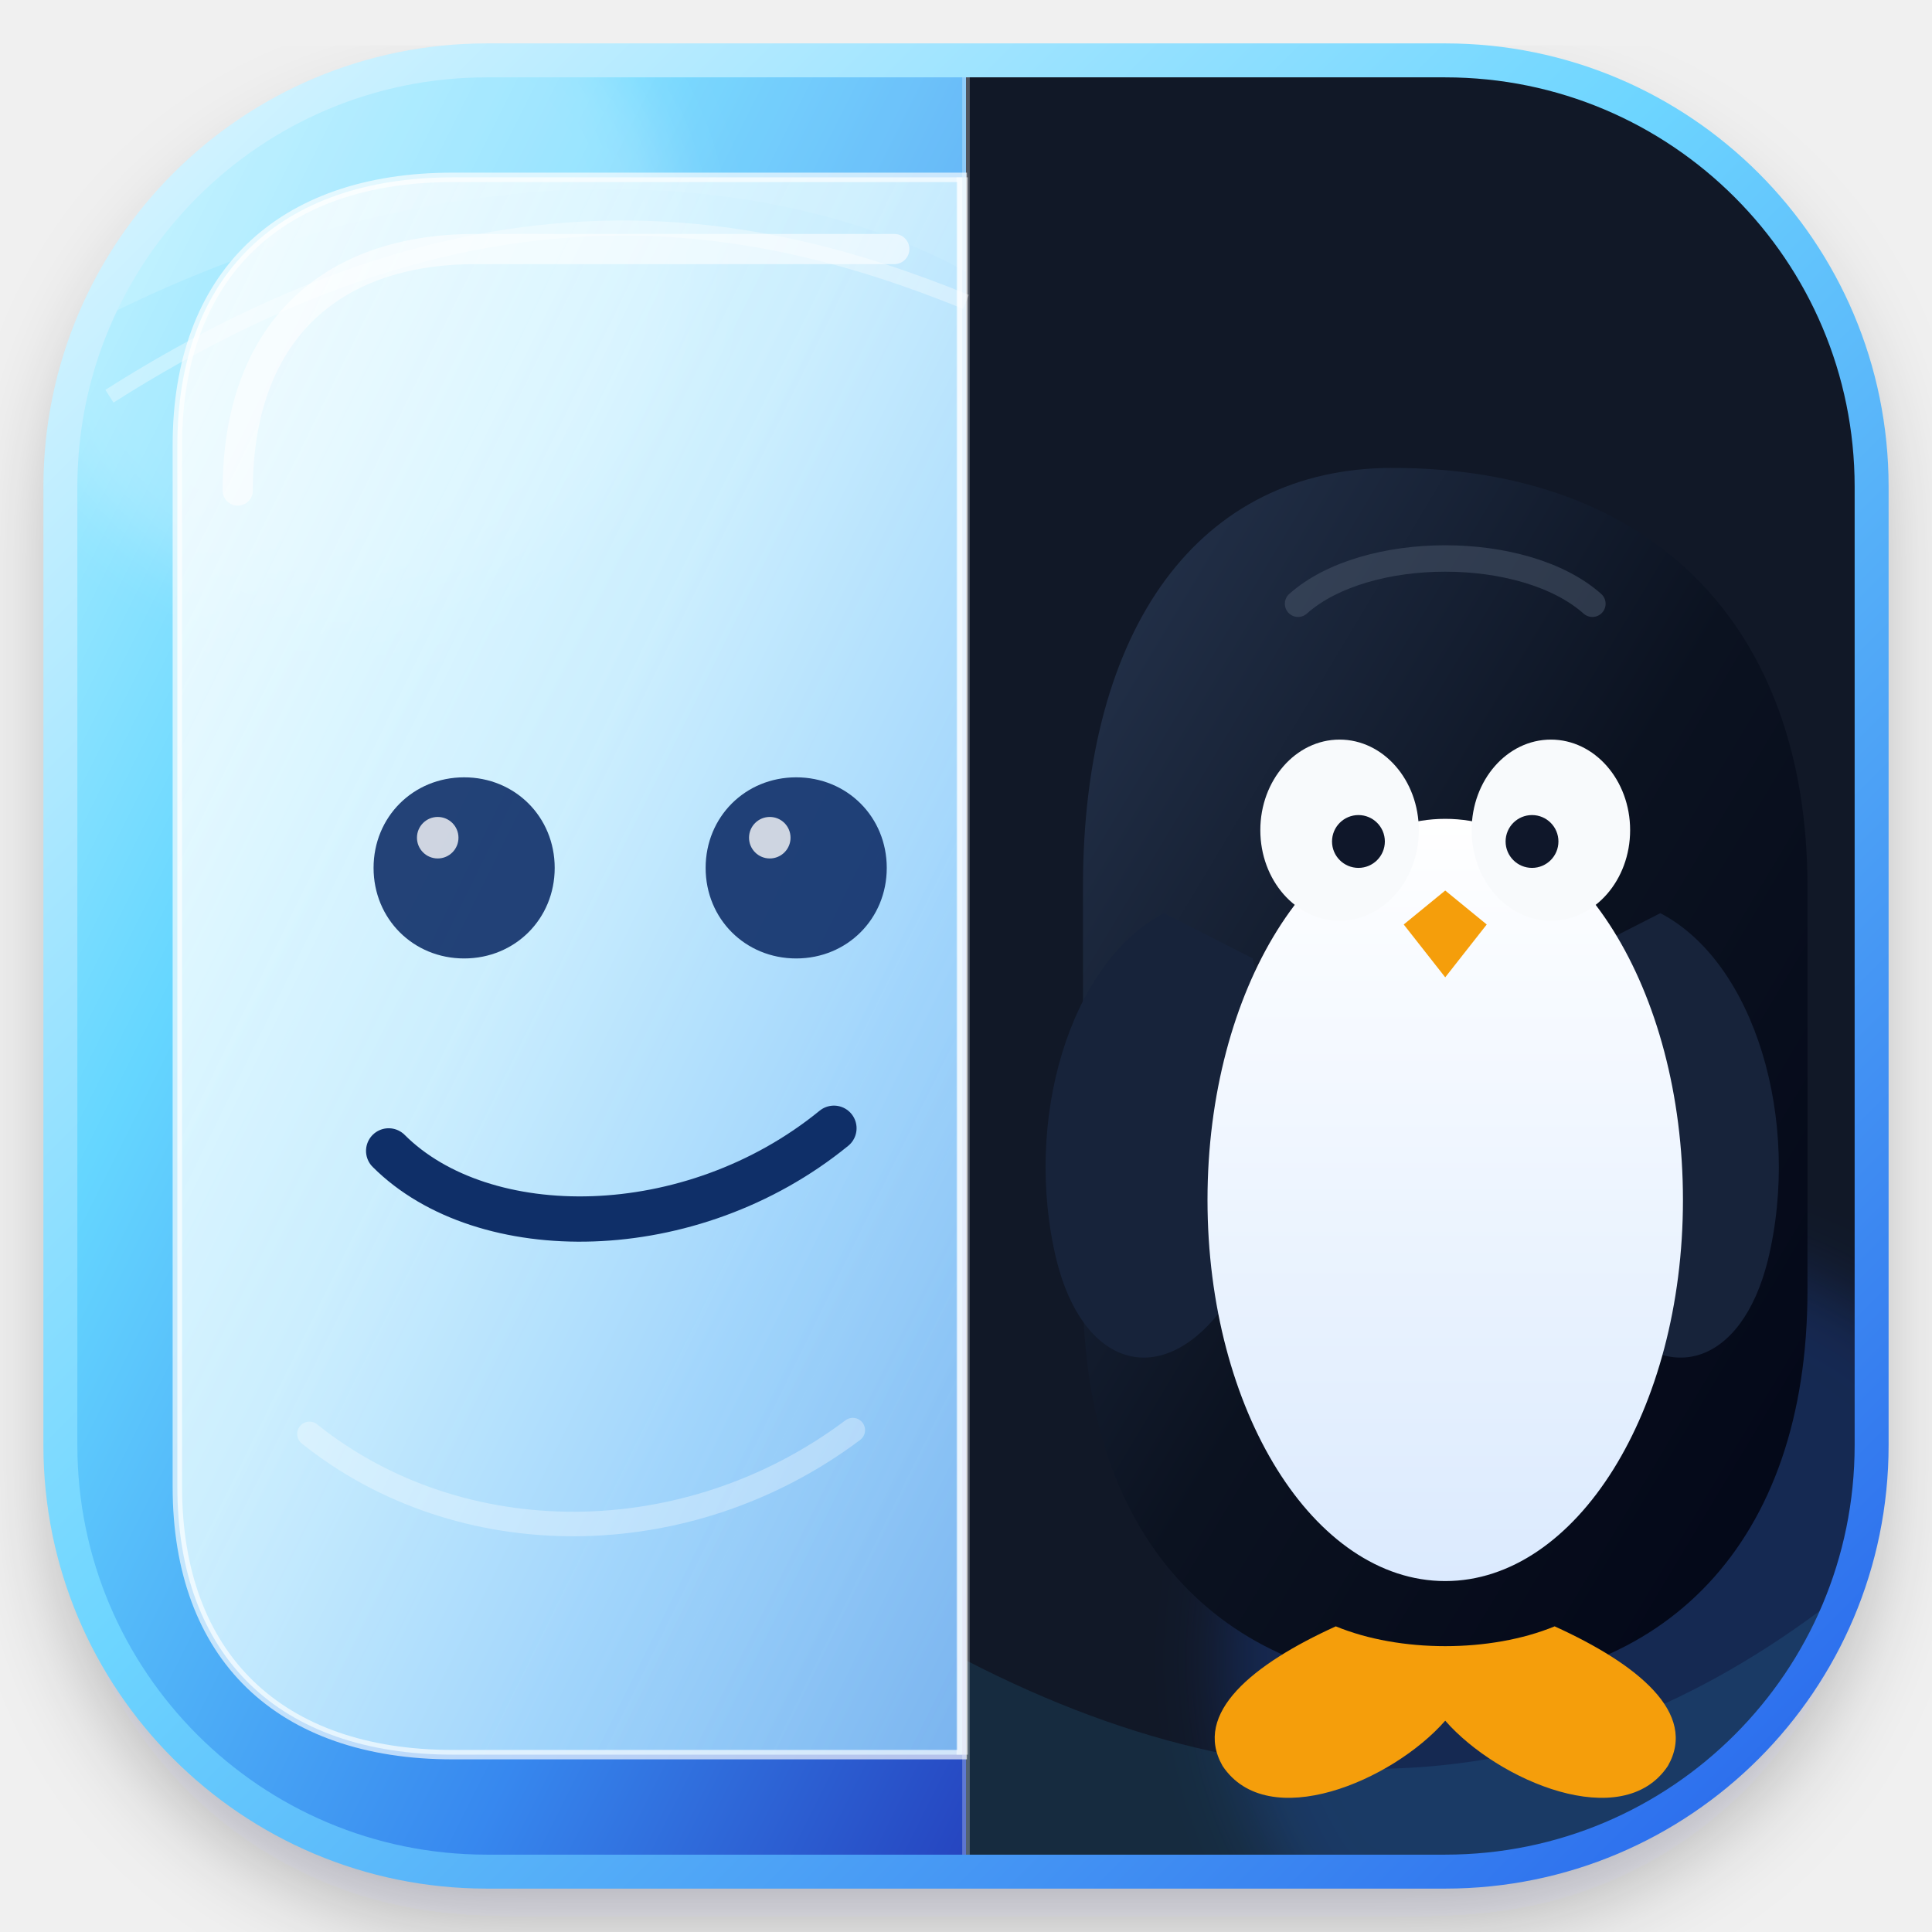
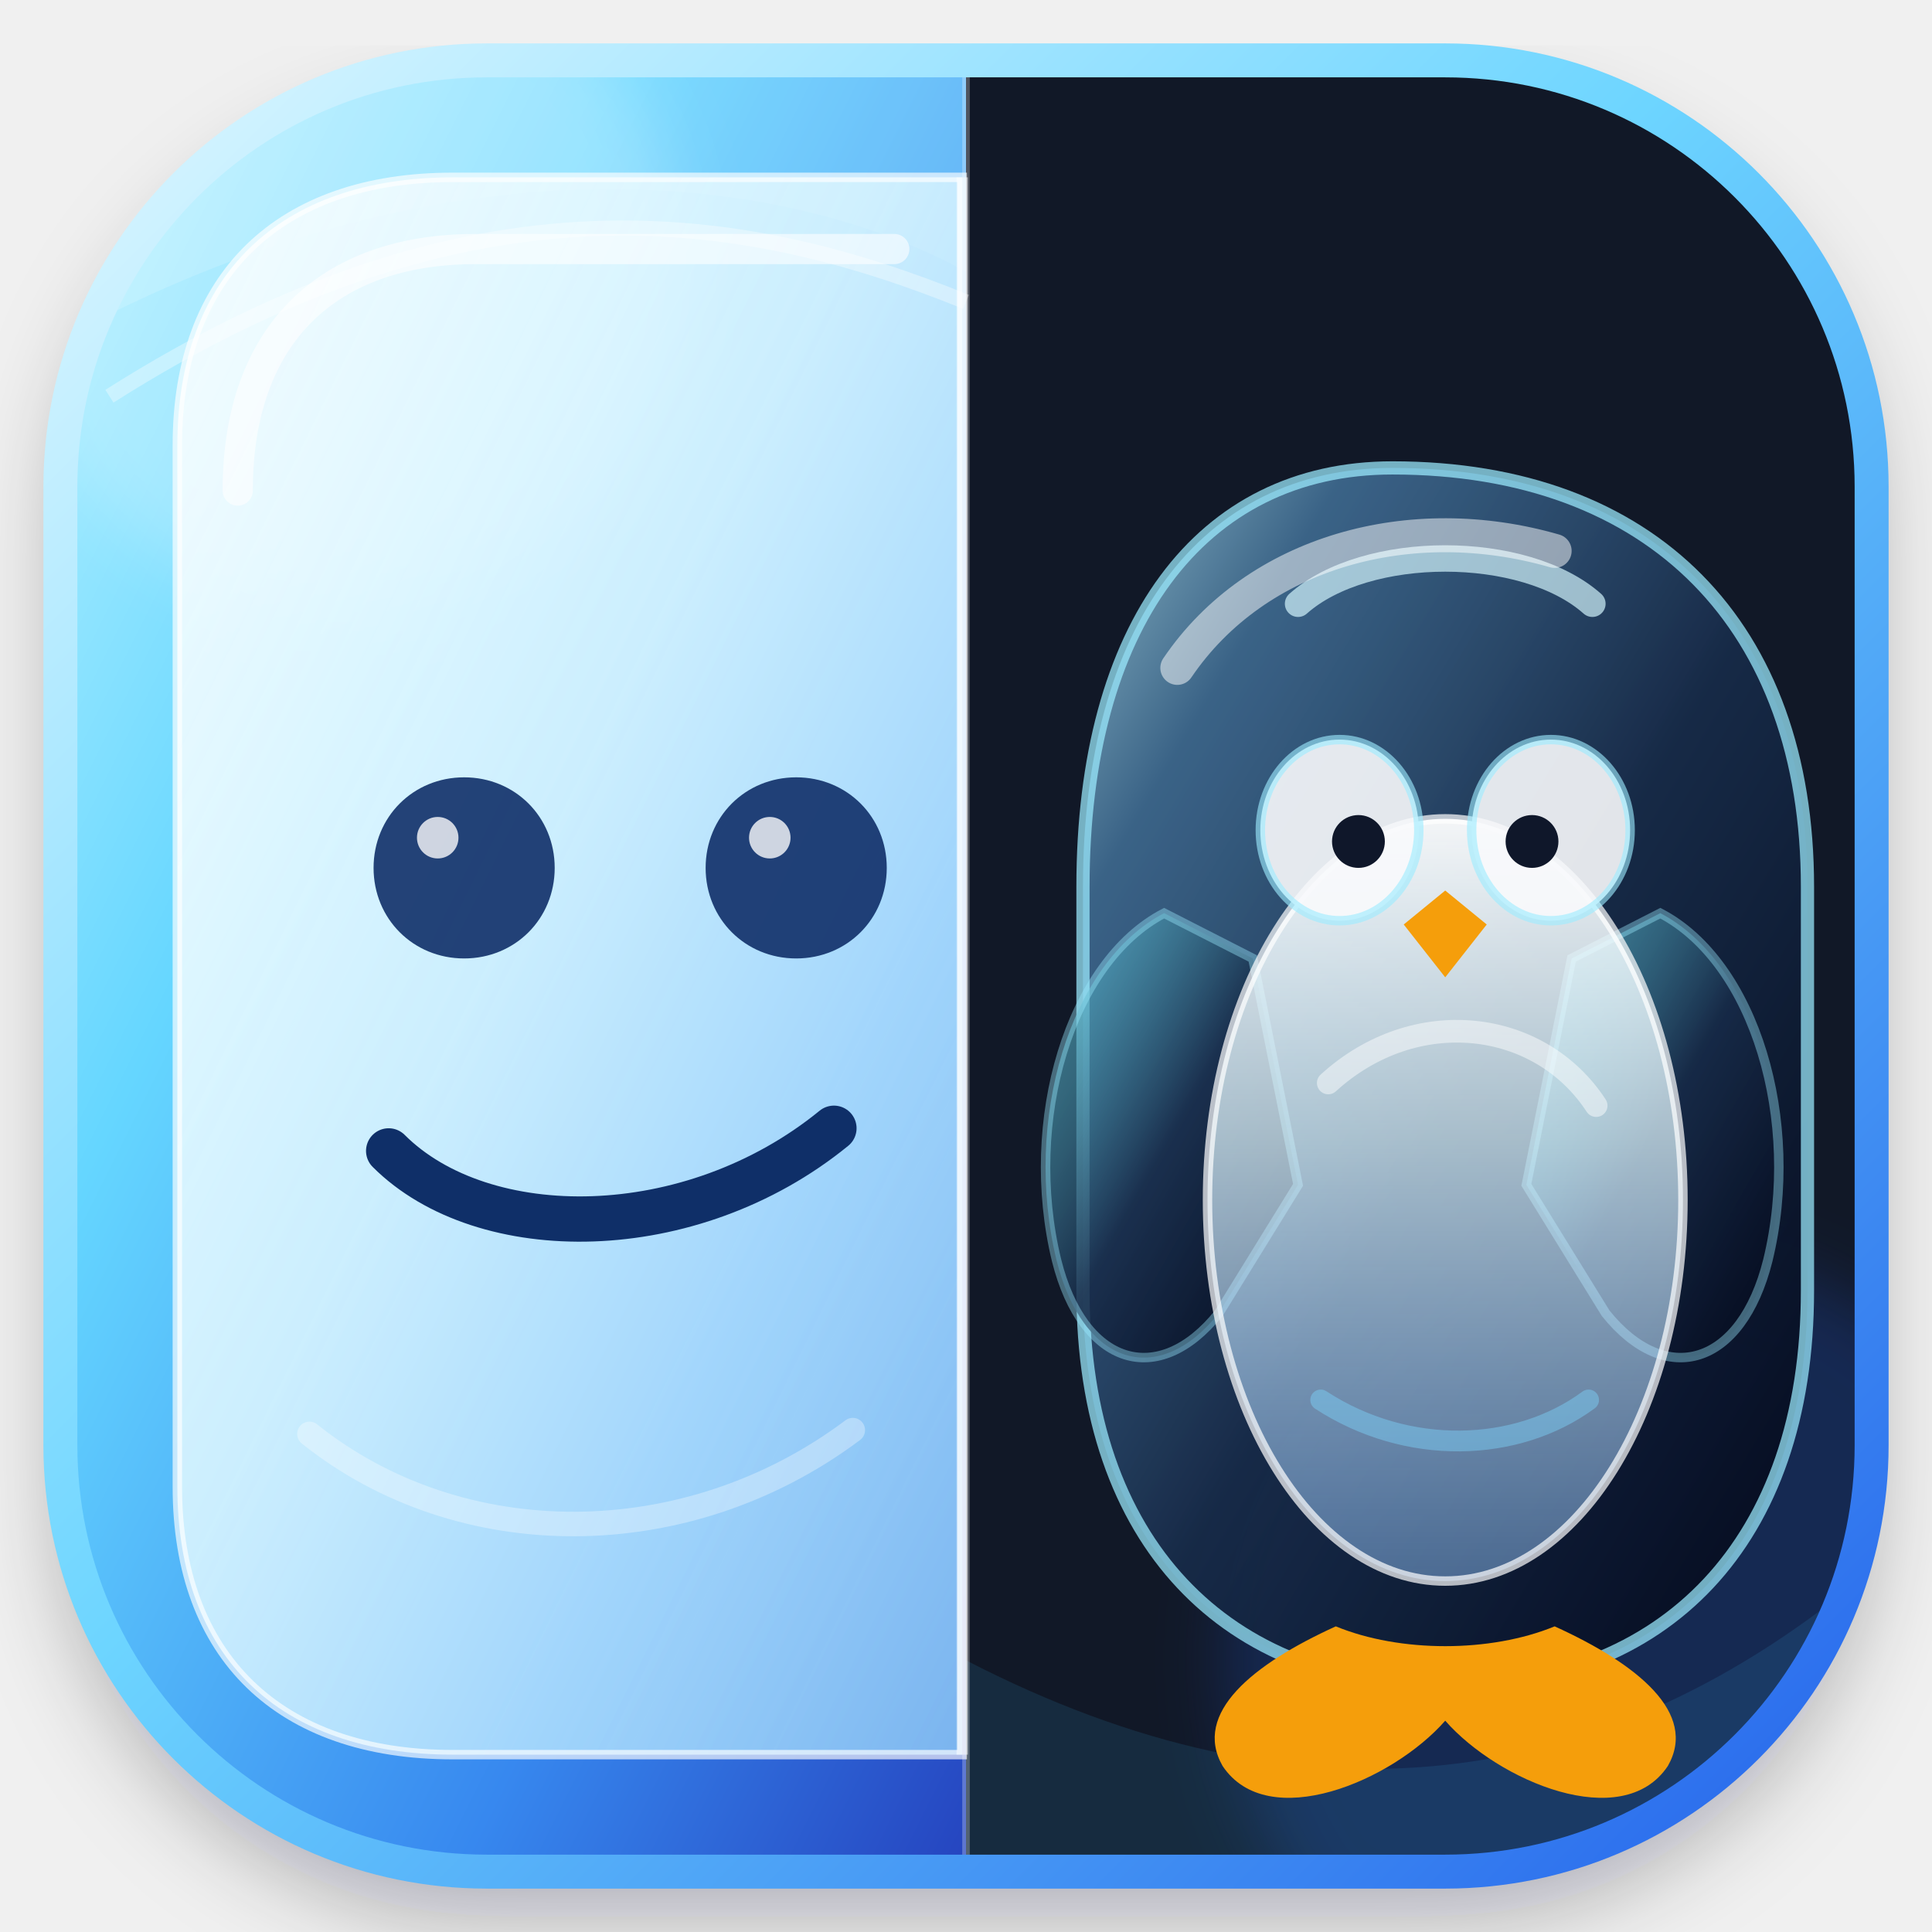
<svg xmlns="http://www.w3.org/2000/svg" viewBox="0 0 1024 1024" role="img" aria-labelledby="title desc">
  <defs>
    <linearGradient id="frame" x1="0" y1="0" x2="1" y2="1">
      <stop offset="0" stop-color="#dff7ff" />
      <stop offset=".45" stop-color="#6dd5ff" />
      <stop offset="1" stop-color="#2563eb" />
    </linearGradient>
    <linearGradient id="finderGlass" x1="0" y1="0" x2="1" y2="1">
      <stop offset="0" stop-color="#b9f2ff" />
      <stop offset=".32" stop-color="#65d6ff" />
      <stop offset=".72" stop-color="#3788ef" />
      <stop offset="1" stop-color="#2544bf" />
    </linearGradient>
    <linearGradient id="finderFace" x1="0" y1="0" x2="1" y2="1">
      <stop offset="0" stop-color="#f7fdff" stop-opacity=".96" />
      <stop offset=".45" stop-color="#dff7ff" stop-opacity=".86" />
      <stop offset="1" stop-color="#9bdcff" stop-opacity=".72" />
    </linearGradient>
-     <linearGradient id="penguinBody" x1="0" y1="0" x2="1" y2="1">
-       <stop offset="0" stop-color="#26354f" />
-       <stop offset=".5" stop-color="#0b1220" />
-       <stop offset="1" stop-color="#020617" />
+     <linearGradient id="penguinGlass" x1="0" y1="0" x2="1" y2="1">
+       <stop offset="0" stop-color="#b9f2ff" stop-opacity=".74" />
+       <stop offset=".18" stop-color="#477aa5" stop-opacity=".76" />
+       <stop offset=".52" stop-color="#172b49" stop-opacity=".92" />
+       <stop offset="1" stop-color="#020617" stop-opacity=".96" />
    </linearGradient>
-     <linearGradient id="belly" x1="0" y1="0" x2="0" y2="1">
-       <stop offset="0" stop-color="#ffffff" />
-       <stop offset="1" stop-color="#dbeafe" />
+     <linearGradient id="penguinWing" x1="0" y1="0" x2="1" y2="1">
+       <stop offset="0" stop-color="#6ee7f9" stop-opacity=".5" />
+       <stop offset=".5" stop-color="#172b49" stop-opacity=".86" />
+       <stop offset="1" stop-color="#020617" stop-opacity=".94" />
+     </linearGradient>
+     <linearGradient id="bellyGlass" x1="0" y1="0" x2="0" y2="1">
+       <stop offset="0" stop-color="#ffffff" stop-opacity=".95" />
+       <stop offset=".42" stop-color="#e0f7ff" stop-opacity=".72" />
+       <stop offset="1" stop-color="#93c5fd" stop-opacity=".46" />
    </linearGradient>
    <filter id="shadow" x="-20%" y="-20%" width="140%" height="150%">
      <feDropShadow dx="0" dy="24" stdDeviation="24" flood-color="#020617" flood-opacity=".28" />
    </filter>
    <filter id="glow" x="-40%" y="-40%" width="180%" height="180%">
      <feGaussianBlur stdDeviation="18" />
    </filter>
    <clipPath id="iconClip">
      <rect x="32" y="32" width="960" height="960" rx="226" />
    </clipPath>
  </defs>
  <rect x="32" y="32" width="960" height="960" rx="226" fill="#0f172a" filter="url(#shadow)" />
  <g clip-path="url(#iconClip)">
    <rect x="32" y="32" width="480" height="960" fill="url(#finderGlass)" />
    <rect x="512" y="32" width="480" height="960" fill="#111827" />
    <circle cx="180" cy="140" r="180" fill="#ffffff" opacity=".22" filter="url(#glow)" />
    <circle cx="870" cy="880" r="220" fill="#2563eb" opacity=".22" filter="url(#glow)" />
    <path d="M32 180C230 72 410 88 512 144V32H32Z" fill="#ffffff" opacity=".15" />
    <path d="M512 880C690 972 850 952 992 832V992H512Z" fill="#38bdf8" opacity=".12" />
    <path d="M94 236C94 146 148 94 240 94H510V930H240C148 930 94 878 94 788Z" fill="url(#finderFace)" stroke="#ffffff" stroke-opacity=".66" stroke-width="5" />
    <path d="M510 94V930" stroke="#ffffff" stroke-opacity=".52" stroke-width="6" />
    <path d="M126 260C126 177 174 132 252 132H474" fill="none" stroke="#ffffff" stroke-opacity=".58" stroke-width="16" stroke-linecap="round" />
    <path d="M198 460C198 433 219 412 246 412C273 412 294 433 294 460C294 487 273 508 246 508C219 508 198 487 198 460Z" fill="#0f2f68" opacity=".9" />
    <path d="M374 460C374 433 395 412 422 412C449 412 470 433 470 460C470 487 449 508 422 508C395 508 374 487 374 460Z" fill="#0f2f68" opacity=".9" />
    <circle cx="232" cy="444" r="11" fill="#ffffff" opacity=".78" />
    <circle cx="408" cy="444" r="11" fill="#ffffff" opacity=".78" />
    <path d="M206 610C256 660 366 660 442 598" fill="none" stroke="#0f2f68" stroke-width="24" stroke-linecap="round" />
    <path d="M164 760C244 824 364 824 452 758" fill="none" stroke="#ffffff" stroke-opacity=".32" stroke-width="13" stroke-linecap="round" />
-     <path d="M738 248C636 248 574 332 574 470V684C574 818 650 894 766 894C882 894 958 818 958 684V470C958 332 876 248 738 248Z" fill="url(#penguinBody)" />
-     <path d="M617 484C567 510 542 594 560 668C574 724 614 736 646 696L688 628L664 508Z" fill="#17233a" />
-     <path d="M880 484C930 510 955 594 937 668C923 724 883 736 851 696L809 628L833 508Z" fill="#17233a" />
-     <ellipse cx="766" cy="636" rx="126" ry="202" fill="url(#belly)" />
-     <ellipse cx="710" cy="440" rx="42" ry="48" fill="#f8fafc" />
-     <ellipse cx="822" cy="440" rx="42" ry="48" fill="#f8fafc" />
+     <path d="M738 248C636 248 574 332 574 470V684C574 818 650 894 766 894C882 894 958 818 958 684V470C958 332 876 248 738 248Z" fill="url(#penguinGlass)" stroke="#9cecff" stroke-opacity=".72" stroke-width="7" />
+     <path d="M880 484C930 510 955 594 937 668C923 724 883 736 851 696L809 628L833 508Z" fill="url(#penguinWing)" stroke="#9cecff" stroke-opacity=".4" stroke-width="5" />
+     <path d="M617 484C567 510 542 594 560 668C574 724 614 736 646 696L688 628L664 508Z" fill="url(#penguinWing)" stroke="#9cecff" stroke-opacity=".4" stroke-width="5" />
+     <ellipse cx="766" cy="636" rx="126" ry="202" fill="url(#bellyGlass)" stroke="#ffffff" stroke-opacity=".7" stroke-width="5" />
+     <ellipse cx="710" cy="440" rx="42" ry="48" fill="#f8fafc" fill-opacity=".9" stroke="#9cecff" stroke-opacity=".62" stroke-width="5" />
+     <ellipse cx="822" cy="440" rx="42" ry="48" fill="#f8fafc" fill-opacity=".9" stroke="#9cecff" stroke-opacity=".62" stroke-width="5" />
    <circle cx="720" cy="446" r="14" fill="#0f172a" />
    <circle cx="812" cy="446" r="14" fill="#0f172a" />
    <path d="M744 490L766 472L788 490L766 518Z" fill="#f59e0b" />
    <path d="M708 862C664 882 632 908 648 936C672 972 738 944 766 912C794 944 860 972 884 936C900 908 868 882 824 862C790 876 742 876 708 862Z" fill="#f59e0b" />
-     <path d="M688 320C724 288 808 288 844 320" fill="none" stroke="#475569" stroke-opacity=".55" stroke-width="14" stroke-linecap="round" />
+     <path d="M688 320C724 288 808 288 844 320" fill="none" stroke="#d7f9ff" stroke-opacity=".68" stroke-width="14" stroke-linecap="round" />
+     <path d="M624 354C666 292 748 270 824 292" fill="none" stroke="#ffffff" stroke-opacity=".5" stroke-width="18" stroke-linecap="round" />
+     <path d="M704 574C750 532 816 540 846 586" fill="none" stroke="#ffffff" stroke-opacity=".48" stroke-width="12" stroke-linecap="round" />
+     <path d="M700 742C746 772 804 770 842 742" fill="none" stroke="#7dd3fc" stroke-opacity=".45" stroke-width="11" stroke-linecap="round" />
    <path d="M512 32V992" stroke="#ffffff" stroke-opacity=".26" stroke-width="4" />
    <path d="M58 210C250 88 394 112 512 160" fill="none" stroke="#ffffff" stroke-opacity=".34" stroke-width="8" />
  </g>
  <rect x="32" y="32" width="960" height="960" rx="226" fill="none" stroke="url(#frame)" stroke-width="18" />
</svg>
